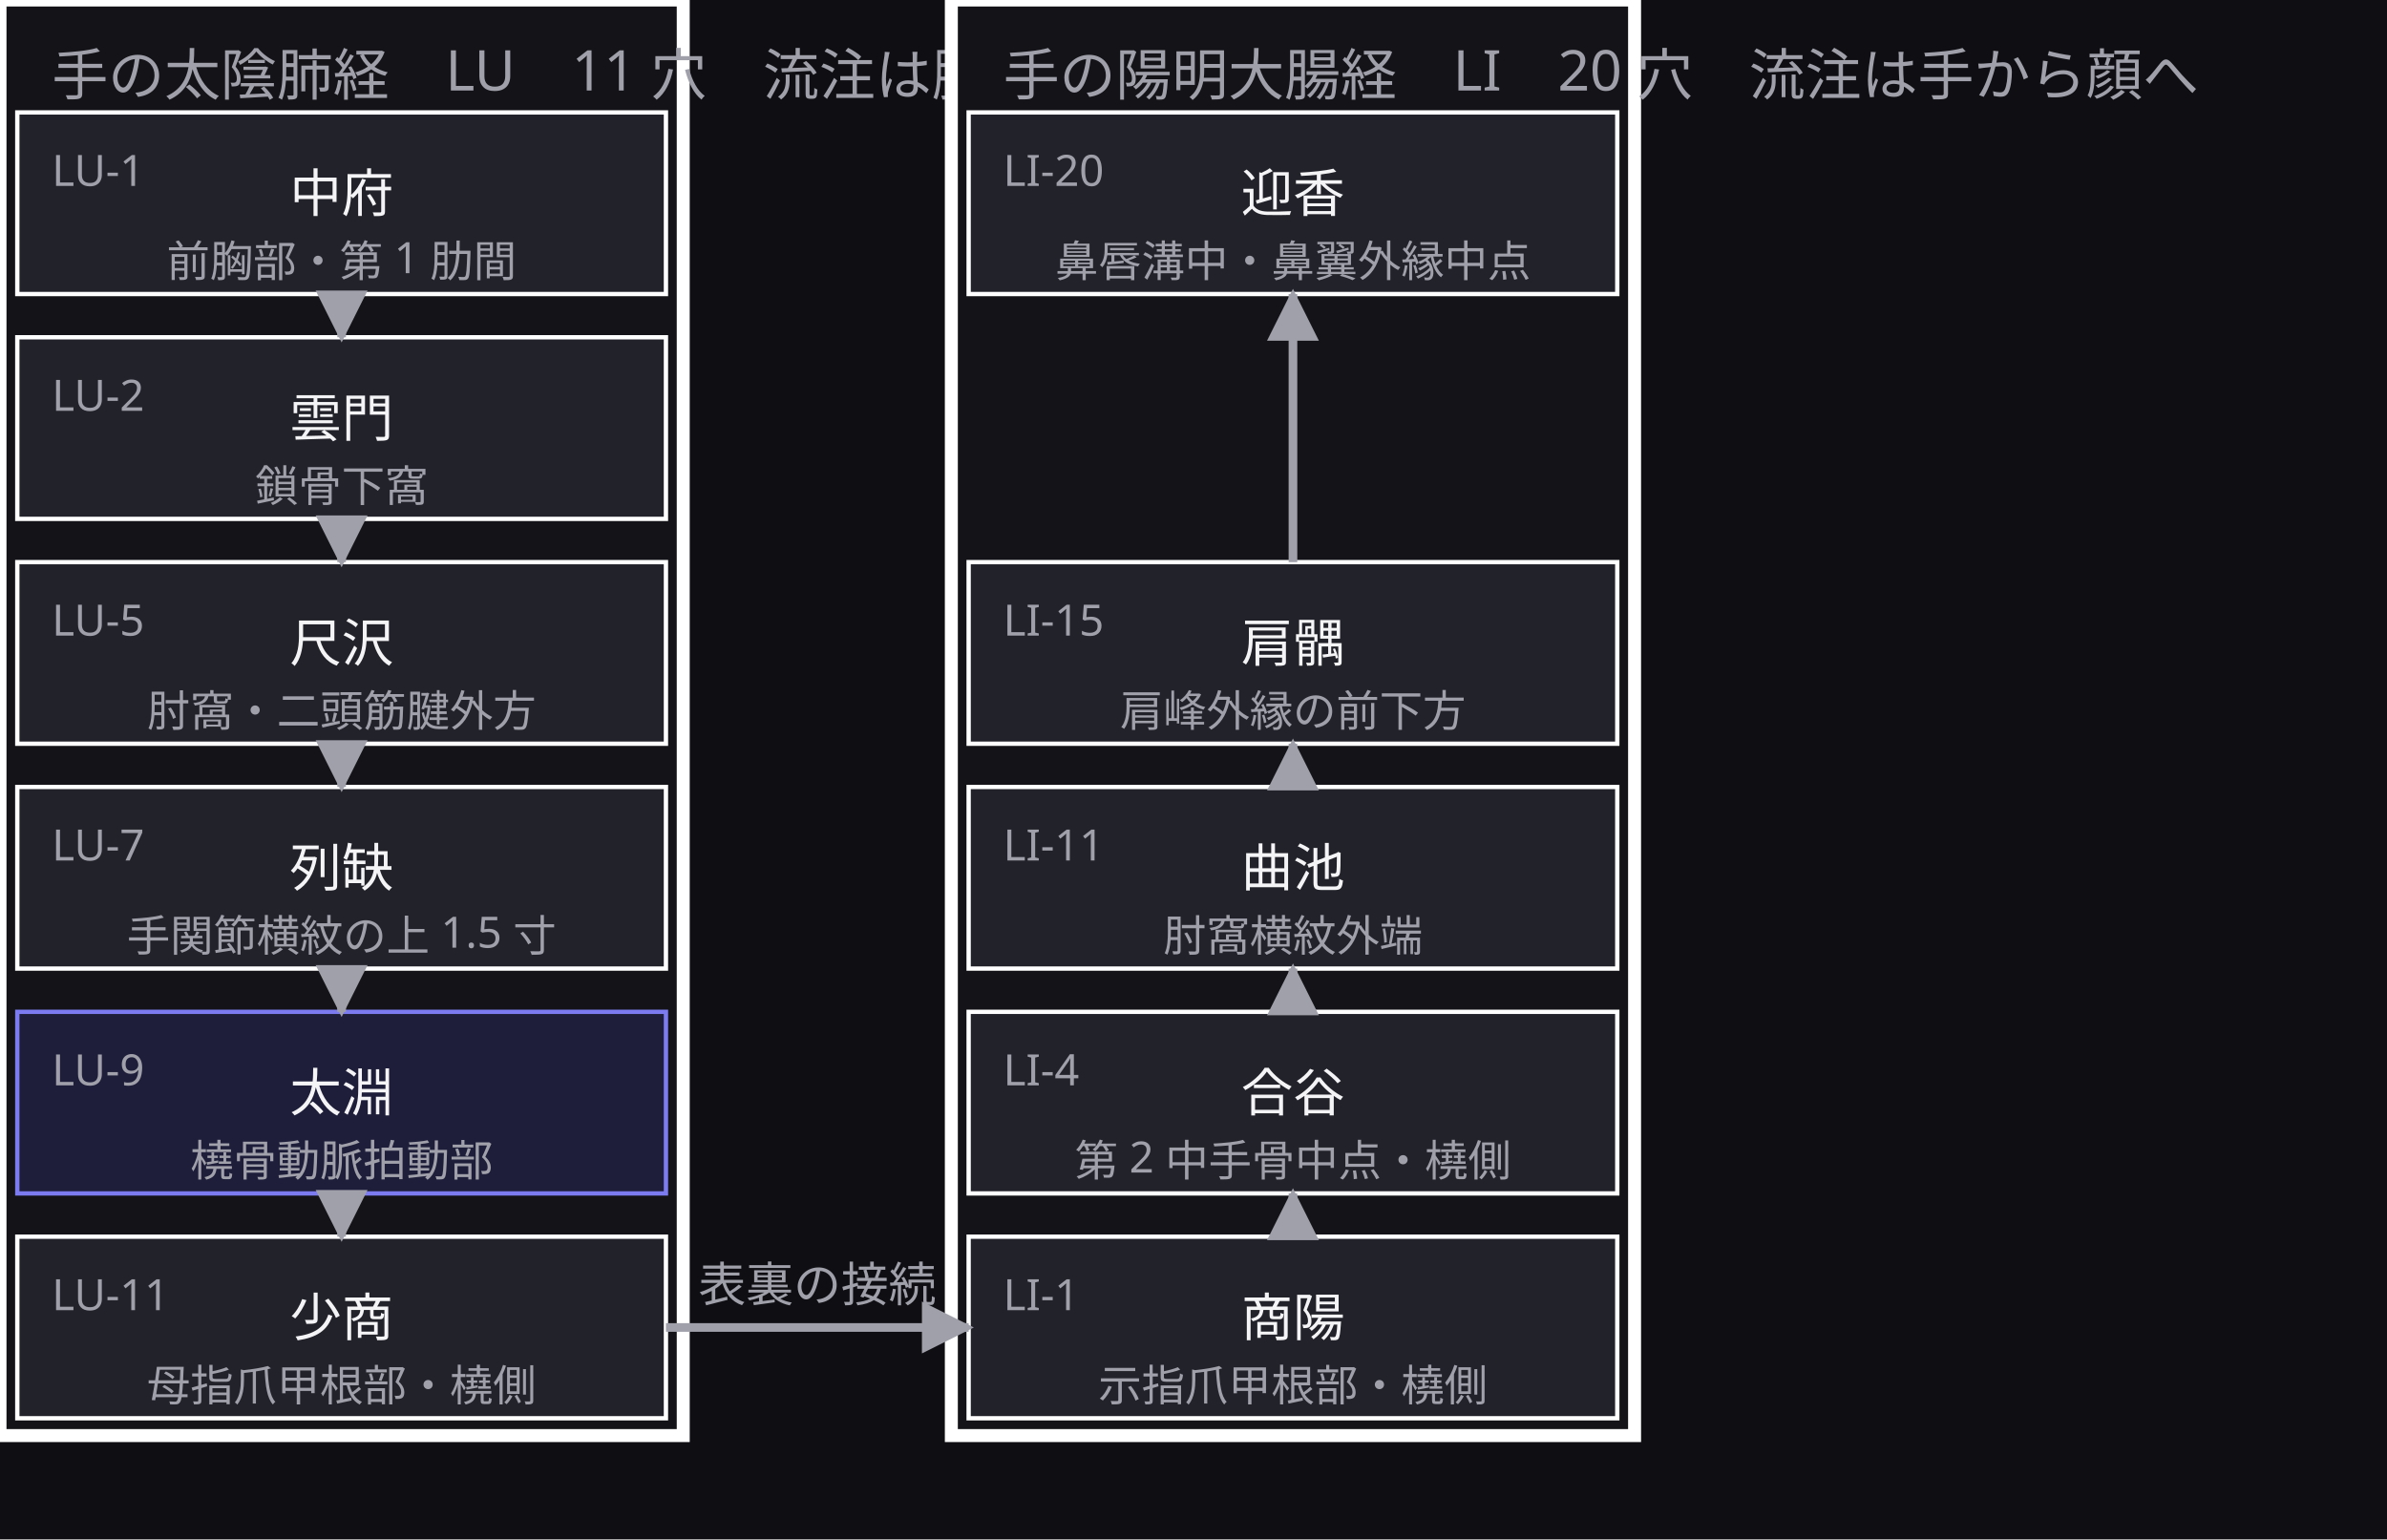
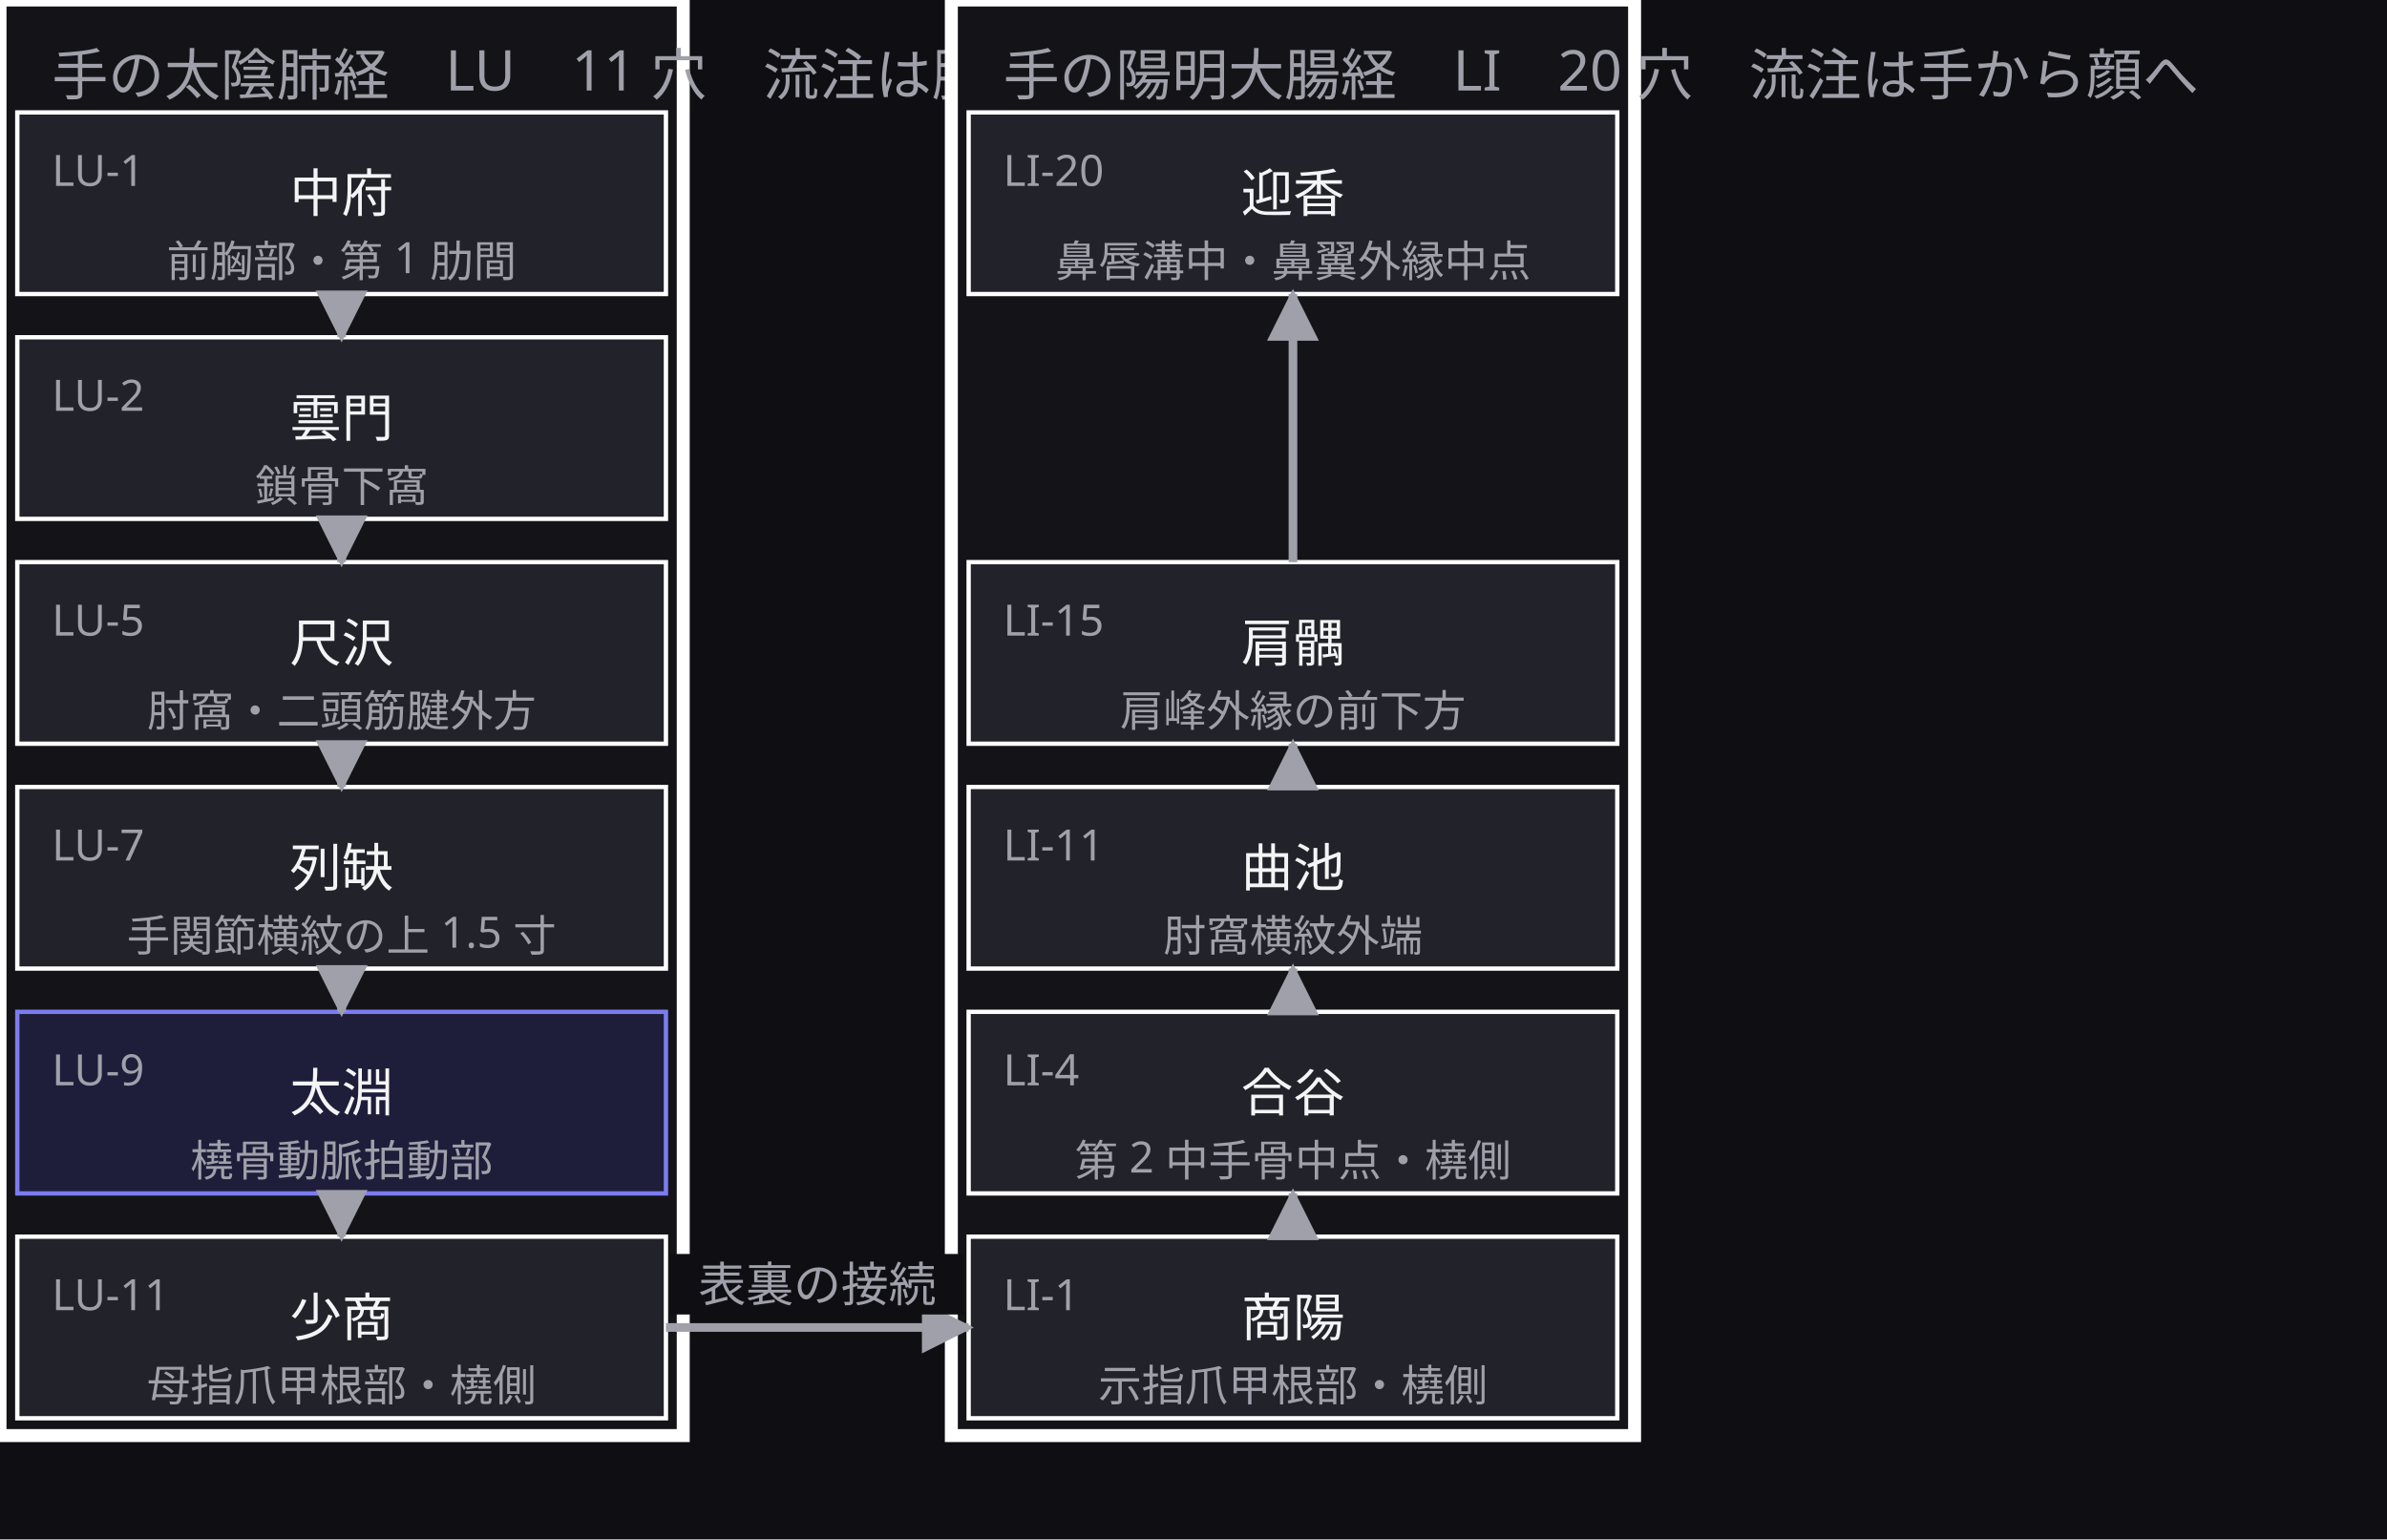
<svg xmlns="http://www.w3.org/2000/svg" width="552" height="356" viewBox="0 0 552 356">
  <defs>
    <marker id="arrow" viewBox="0 0 10 10" refX="9" refY="5" markerWidth="6" markerHeight="6" orient="auto">
      <path d="M 0 0 L 10 5 L 0 10 z" fill="#a0a0ab" />
    </marker>
  </defs>
  <rect data-paper="1" x="0" y="0" width="552" height="356" fill="#0f0f13" />
  <g data-group="lung">
    <rect x="0" y="0" width="158" height="332" fill="#141418" stroke="#ffffff" stroke-width="3" />
    <text x="12" y="22" font-family="sans-serif" font-size="13" fill="#a0a0ab">手の太陰肺経　LU　11 穴　流注は胸から手へ</text>
  </g>
  <g data-group="li">
    <rect x="220" y="0" width="158" height="332" fill="#141418" stroke="#ffffff" stroke-width="3" />
    <text x="232" y="22" font-family="sans-serif" font-size="13" fill="#a0a0ab">手の陽明大腸経　LI　20 穴　流注は手から顔へ</text>
  </g>
  <g data-node="lu1" data-pinned="false" data-shape="rect">
    <rect x="4" y="26" width="150" height="42" fill="#22222a" stroke="#ffffff" stroke-width="1" />
    <text x="12" y="43" font-family="sans-serif" font-size="10" fill="#a0a0ab">LU-1</text>
    <text x="79" y="49" text-anchor="middle" font-family="sans-serif" font-size="12" fill="#f4f4f6">中府</text>
    <text x="79" y="64" text-anchor="middle" font-family="sans-serif" font-size="10" fill="#a0a0ab">前胸部・第 1 肋間</text>
  </g>
  <g data-node="lu2" data-pinned="false" data-shape="rect">
    <rect x="4" y="78" width="150" height="42" fill="#22222a" stroke="#ffffff" stroke-width="1" />
    <text x="12" y="95" font-family="sans-serif" font-size="10" fill="#a0a0ab">LU-2</text>
    <text x="79" y="101" text-anchor="middle" font-family="sans-serif" font-size="12" fill="#f4f4f6">雲門</text>
    <text x="79" y="116" text-anchor="middle" font-family="sans-serif" font-size="10" fill="#a0a0ab">鎖骨下窩</text>
  </g>
  <g data-node="lu5" data-pinned="false" data-shape="rect">
    <rect x="4" y="130" width="150" height="42" fill="#22222a" stroke="#ffffff" stroke-width="1" />
    <text x="12" y="147" font-family="sans-serif" font-size="10" fill="#a0a0ab">LU-5</text>
    <text x="79" y="153" text-anchor="middle" font-family="sans-serif" font-size="12" fill="#f4f4f6">尺沢</text>
    <text x="79" y="168" text-anchor="middle" font-family="sans-serif" font-size="10" fill="#a0a0ab">肘窩・二頭筋腱外方</text>
  </g>
  <g data-node="lu7" data-pinned="false" data-shape="rect">
    <rect x="4" y="182" width="150" height="42" fill="#22222a" stroke="#ffffff" stroke-width="1" />
    <text x="12" y="199" font-family="sans-serif" font-size="10" fill="#a0a0ab">LU-7</text>
    <text x="79" y="205" text-anchor="middle" font-family="sans-serif" font-size="12" fill="#f4f4f6">列缺</text>
    <text x="79" y="220" text-anchor="middle" font-family="sans-serif" font-size="10" fill="#a0a0ab">手関節横紋の上 1.5 寸</text>
  </g>
  <g data-node="lu9" data-pinned="false" data-appearance="primary" data-shape="rect">
    <rect x="4" y="234" width="150" height="42" fill="#1e1e3a" stroke="#7c7cf0" stroke-width="1" />
    <text x="12" y="251" font-family="sans-serif" font-size="10" fill="#a0a0ab">LU-9</text>
    <text x="79" y="257" text-anchor="middle" font-family="sans-serif" font-size="12" fill="#f4f4f6">太淵</text>
    <text x="79" y="272" text-anchor="middle" font-family="sans-serif" font-size="10" fill="#a0a0ab">橈骨動脈拍動部</text>
  </g>
  <g data-node="lu11" data-pinned="false" data-shape="rect">
    <rect x="4" y="286" width="150" height="42" fill="#22222a" stroke="#ffffff" stroke-width="1" />
    <text x="12" y="303" font-family="sans-serif" font-size="10" fill="#a0a0ab">LU-11</text>
    <text x="79" y="309" text-anchor="middle" font-family="sans-serif" font-size="12" fill="#f4f4f6">少商</text>
    <text x="79" y="324" text-anchor="middle" font-family="sans-serif" font-size="10" fill="#a0a0ab">母指爪甲根部・橈側</text>
  </g>
  <g data-node="li1" data-pinned="false" data-shape="rect">
    <rect x="224" y="286" width="150" height="42" fill="#22222a" stroke="#ffffff" stroke-width="1" />
    <text x="232" y="303" font-family="sans-serif" font-size="10" fill="#a0a0ab">LI-1</text>
    <text x="299" y="309" text-anchor="middle" font-family="sans-serif" font-size="12" fill="#f4f4f6">商陽</text>
    <text x="299" y="324" text-anchor="middle" font-family="sans-serif" font-size="10" fill="#a0a0ab">示指爪甲根部・橈側</text>
  </g>
  <g data-node="li4" data-pinned="false" data-shape="rect">
    <rect x="224" y="234" width="150" height="42" fill="#22222a" stroke="#ffffff" stroke-width="1" />
    <text x="232" y="251" font-family="sans-serif" font-size="10" fill="#a0a0ab">LI-4</text>
    <text x="299" y="257" text-anchor="middle" font-family="sans-serif" font-size="12" fill="#f4f4f6">合谷</text>
    <text x="299" y="272" text-anchor="middle" font-family="sans-serif" font-size="10" fill="#a0a0ab">第 2 中手骨中点・橈側</text>
  </g>
  <g data-node="li11" data-pinned="false" data-shape="rect">
    <rect x="224" y="182" width="150" height="42" fill="#22222a" stroke="#ffffff" stroke-width="1" />
    <text x="232" y="199" font-family="sans-serif" font-size="10" fill="#a0a0ab">LI-11</text>
    <text x="299" y="205" text-anchor="middle" font-family="sans-serif" font-size="12" fill="#f4f4f6">曲池</text>
    <text x="299" y="220" text-anchor="middle" font-family="sans-serif" font-size="10" fill="#a0a0ab">肘窩横紋外端</text>
  </g>
  <g data-node="li15" data-pinned="false" data-shape="rect">
    <rect x="224" y="130" width="150" height="42" fill="#22222a" stroke="#ffffff" stroke-width="1" />
    <text x="232" y="147" font-family="sans-serif" font-size="10" fill="#a0a0ab">LI-15</text>
    <text x="299" y="153" text-anchor="middle" font-family="sans-serif" font-size="12" fill="#f4f4f6">肩髃</text>
    <text x="299" y="168" text-anchor="middle" font-family="sans-serif" font-size="10" fill="#a0a0ab">肩峰外縁の前下方</text>
  </g>
  <g data-node="li20" data-pinned="false" data-shape="rect">
    <rect x="224" y="26" width="150" height="42" fill="#22222a" stroke="#ffffff" stroke-width="1" />
    <text x="232" y="43" font-family="sans-serif" font-size="10" fill="#a0a0ab">LI-20</text>
    <text x="299" y="49" text-anchor="middle" font-family="sans-serif" font-size="12" fill="#f4f4f6">迎香</text>
    <text x="299" y="64" text-anchor="middle" font-family="sans-serif" font-size="10" fill="#a0a0ab">鼻唇溝中・鼻翼外縁中点</text>
  </g>
  <g data-edge="lu1&gt;lu2" data-pinned="false">
    <path d="M 79 68 L 79 78" fill="none" stroke="#a0a0ab" stroke-width="2" marker-end="url(#arrow)" />
  </g>
  <g data-edge="lu2&gt;lu5" data-pinned="false">
    <path d="M 79 120 L 79 130" fill="none" stroke="#a0a0ab" stroke-width="2" marker-end="url(#arrow)" />
  </g>
  <g data-edge="lu5&gt;lu7" data-pinned="false">
    <path d="M 79 172 L 79 182" fill="none" stroke="#a0a0ab" stroke-width="2" marker-end="url(#arrow)" />
  </g>
  <g data-edge="lu7&gt;lu9" data-pinned="false">
    <path d="M 79 224 L 79 234" fill="none" stroke="#a0a0ab" stroke-width="2" marker-end="url(#arrow)" />
  </g>
  <g data-edge="lu9&gt;lu11" data-pinned="false">
    <path d="M 79 276 L 79 286" fill="none" stroke="#a0a0ab" stroke-width="2" marker-end="url(#arrow)" />
  </g>
  <g data-edge="lu11&gt;li1" data-pinned="false">
    <path d="M 154 307 L 224 307" fill="none" stroke="#a0a0ab" stroke-width="2" marker-end="url(#arrow)" />
+     <rect data-edge-label="1" x="155" y="290" width="68" height="14" fill="#0f0f13" />
    <text x="189" y="301" text-anchor="middle" font-family="sans-serif" font-size="11" fill="#a0a0ab">表裏の接続</text>
  </g>
  <g data-edge="li1&gt;li4" data-pinned="false">
    <path d="M 299 286 L 299 276" fill="none" stroke="#a0a0ab" stroke-width="2" marker-end="url(#arrow)" />
  </g>
  <g data-edge="li4&gt;li11" data-pinned="false">
    <path d="M 299 234 L 299 224" fill="none" stroke="#a0a0ab" stroke-width="2" marker-end="url(#arrow)" />
  </g>
  <g data-edge="li11&gt;li15" data-pinned="false">
    <path d="M 299 182 L 299 172" fill="none" stroke="#a0a0ab" stroke-width="2" marker-end="url(#arrow)" />
  </g>
  <g data-edge="li15&gt;li20" data-pinned="false">
    <path d="M 299 130 L 299 68" fill="none" stroke="#a0a0ab" stroke-width="2" marker-end="url(#arrow)" />
  </g>
</svg>
